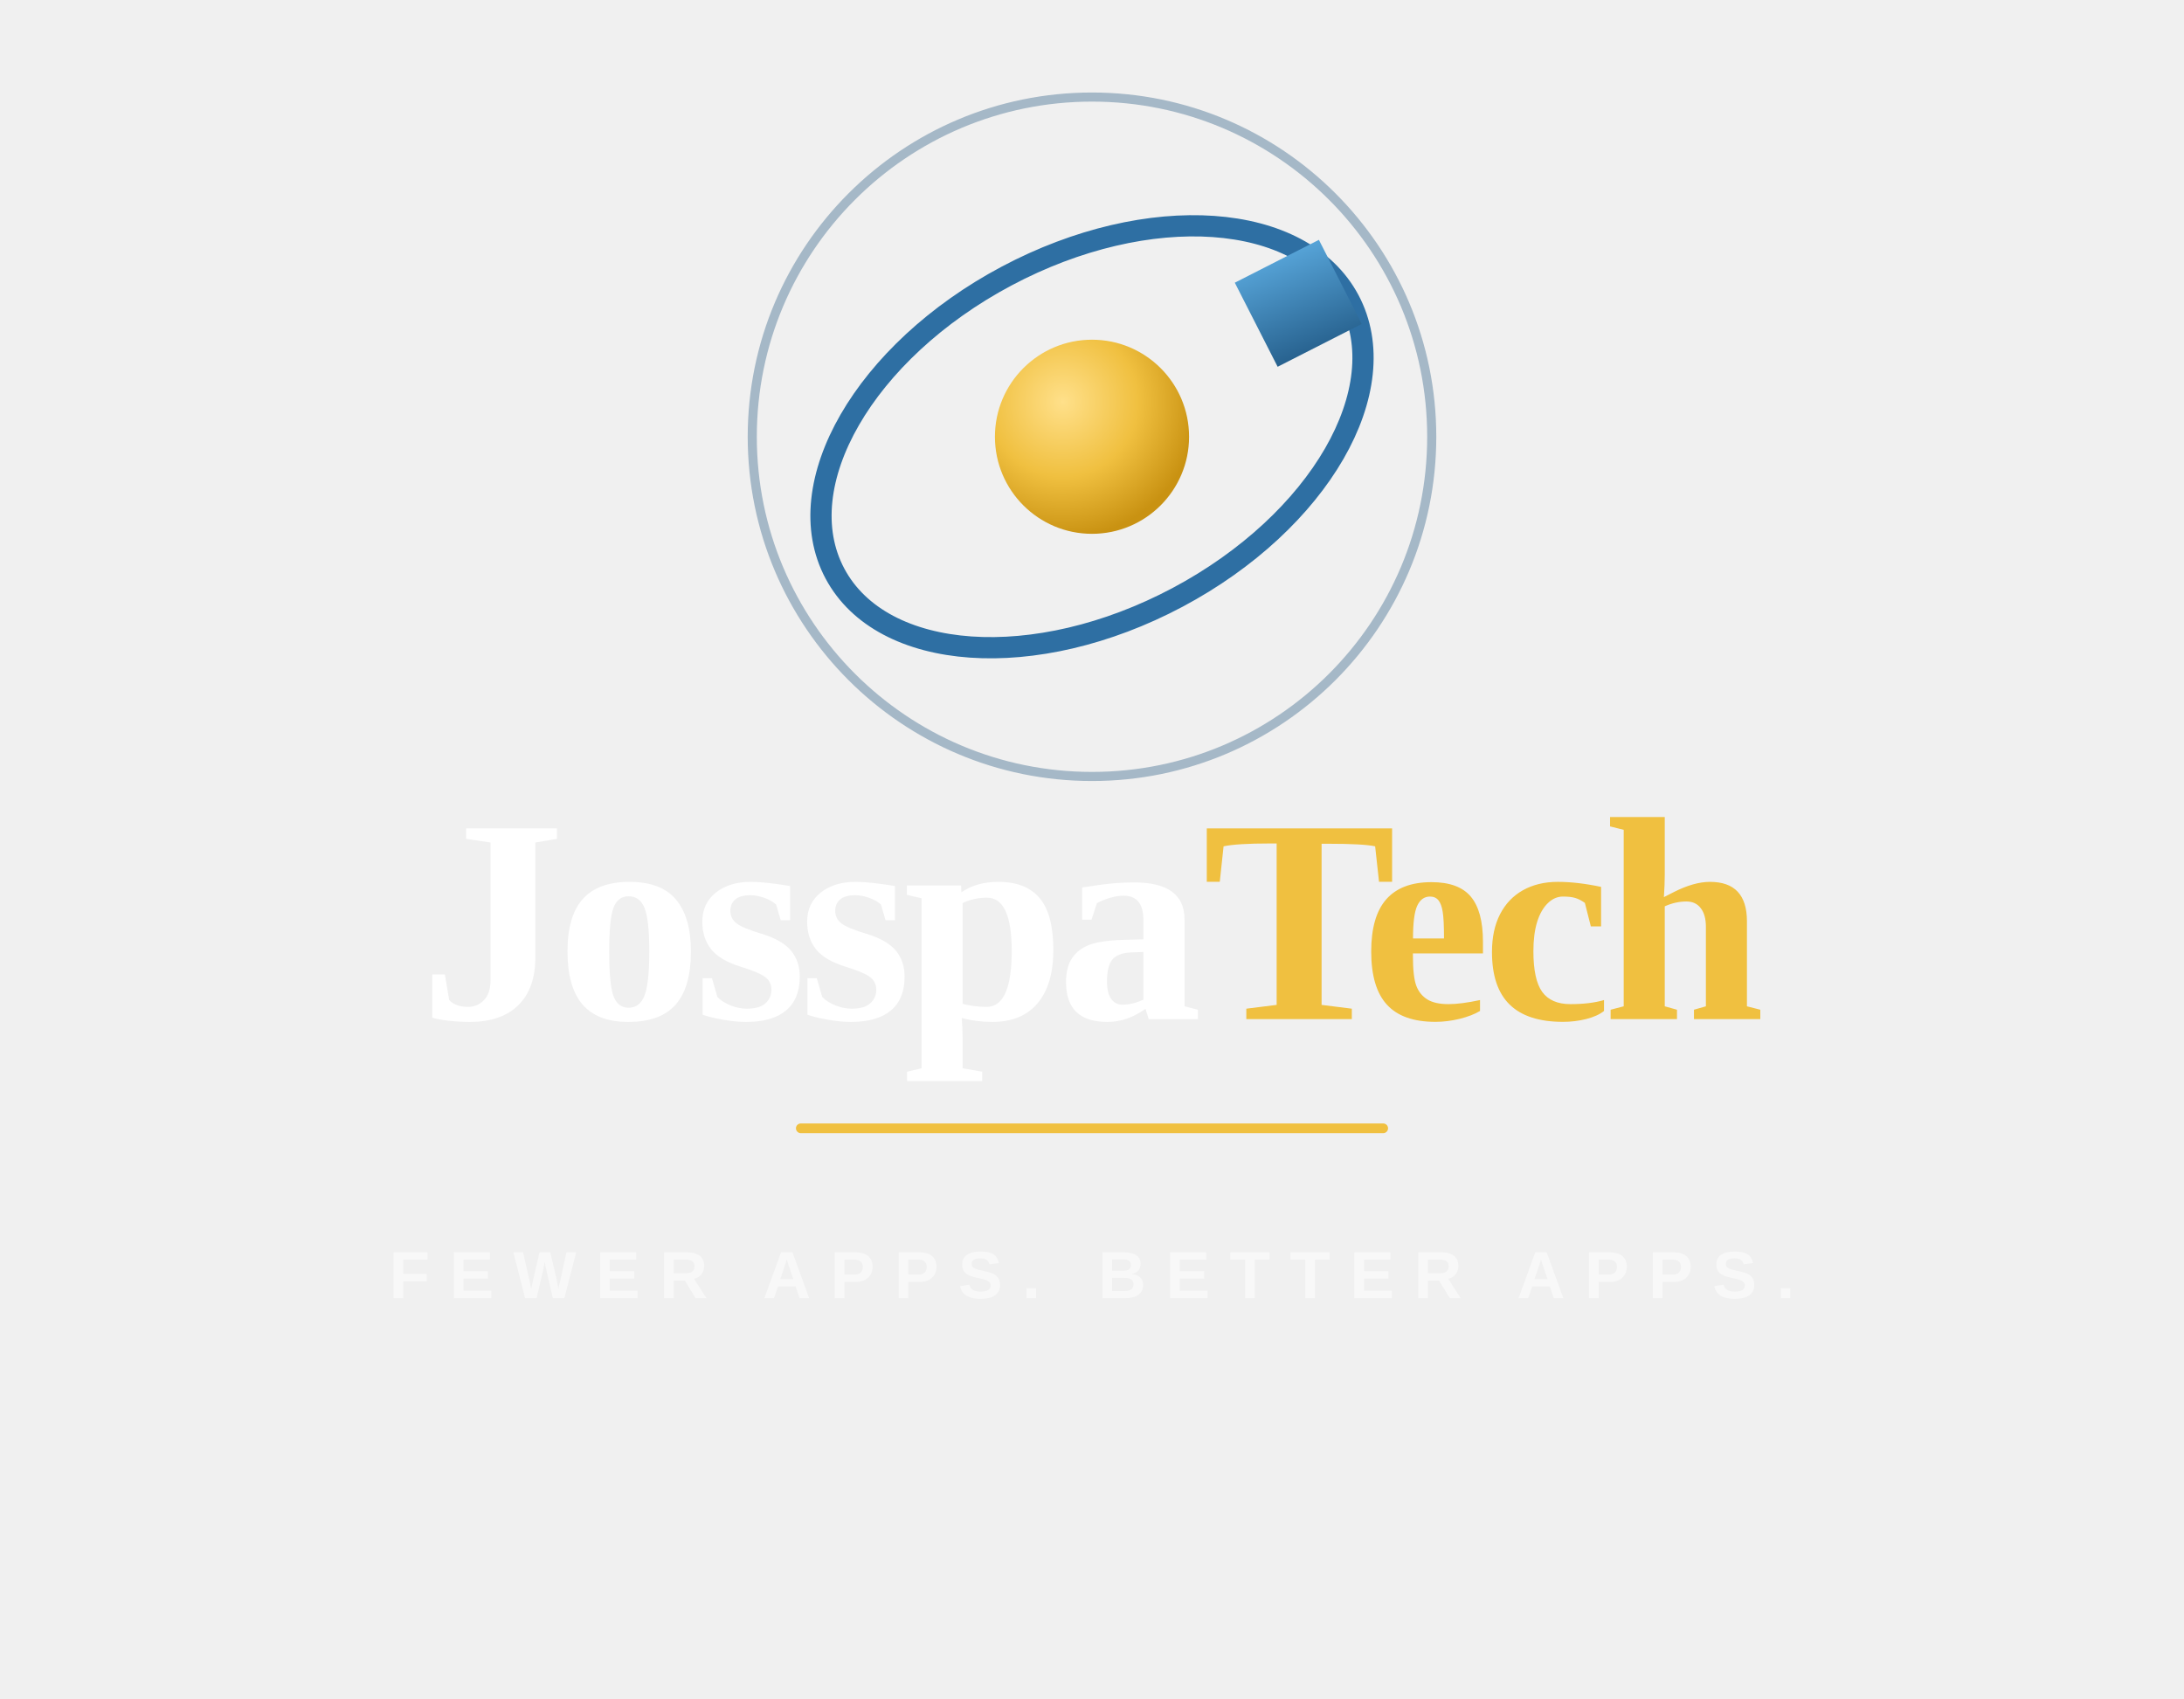
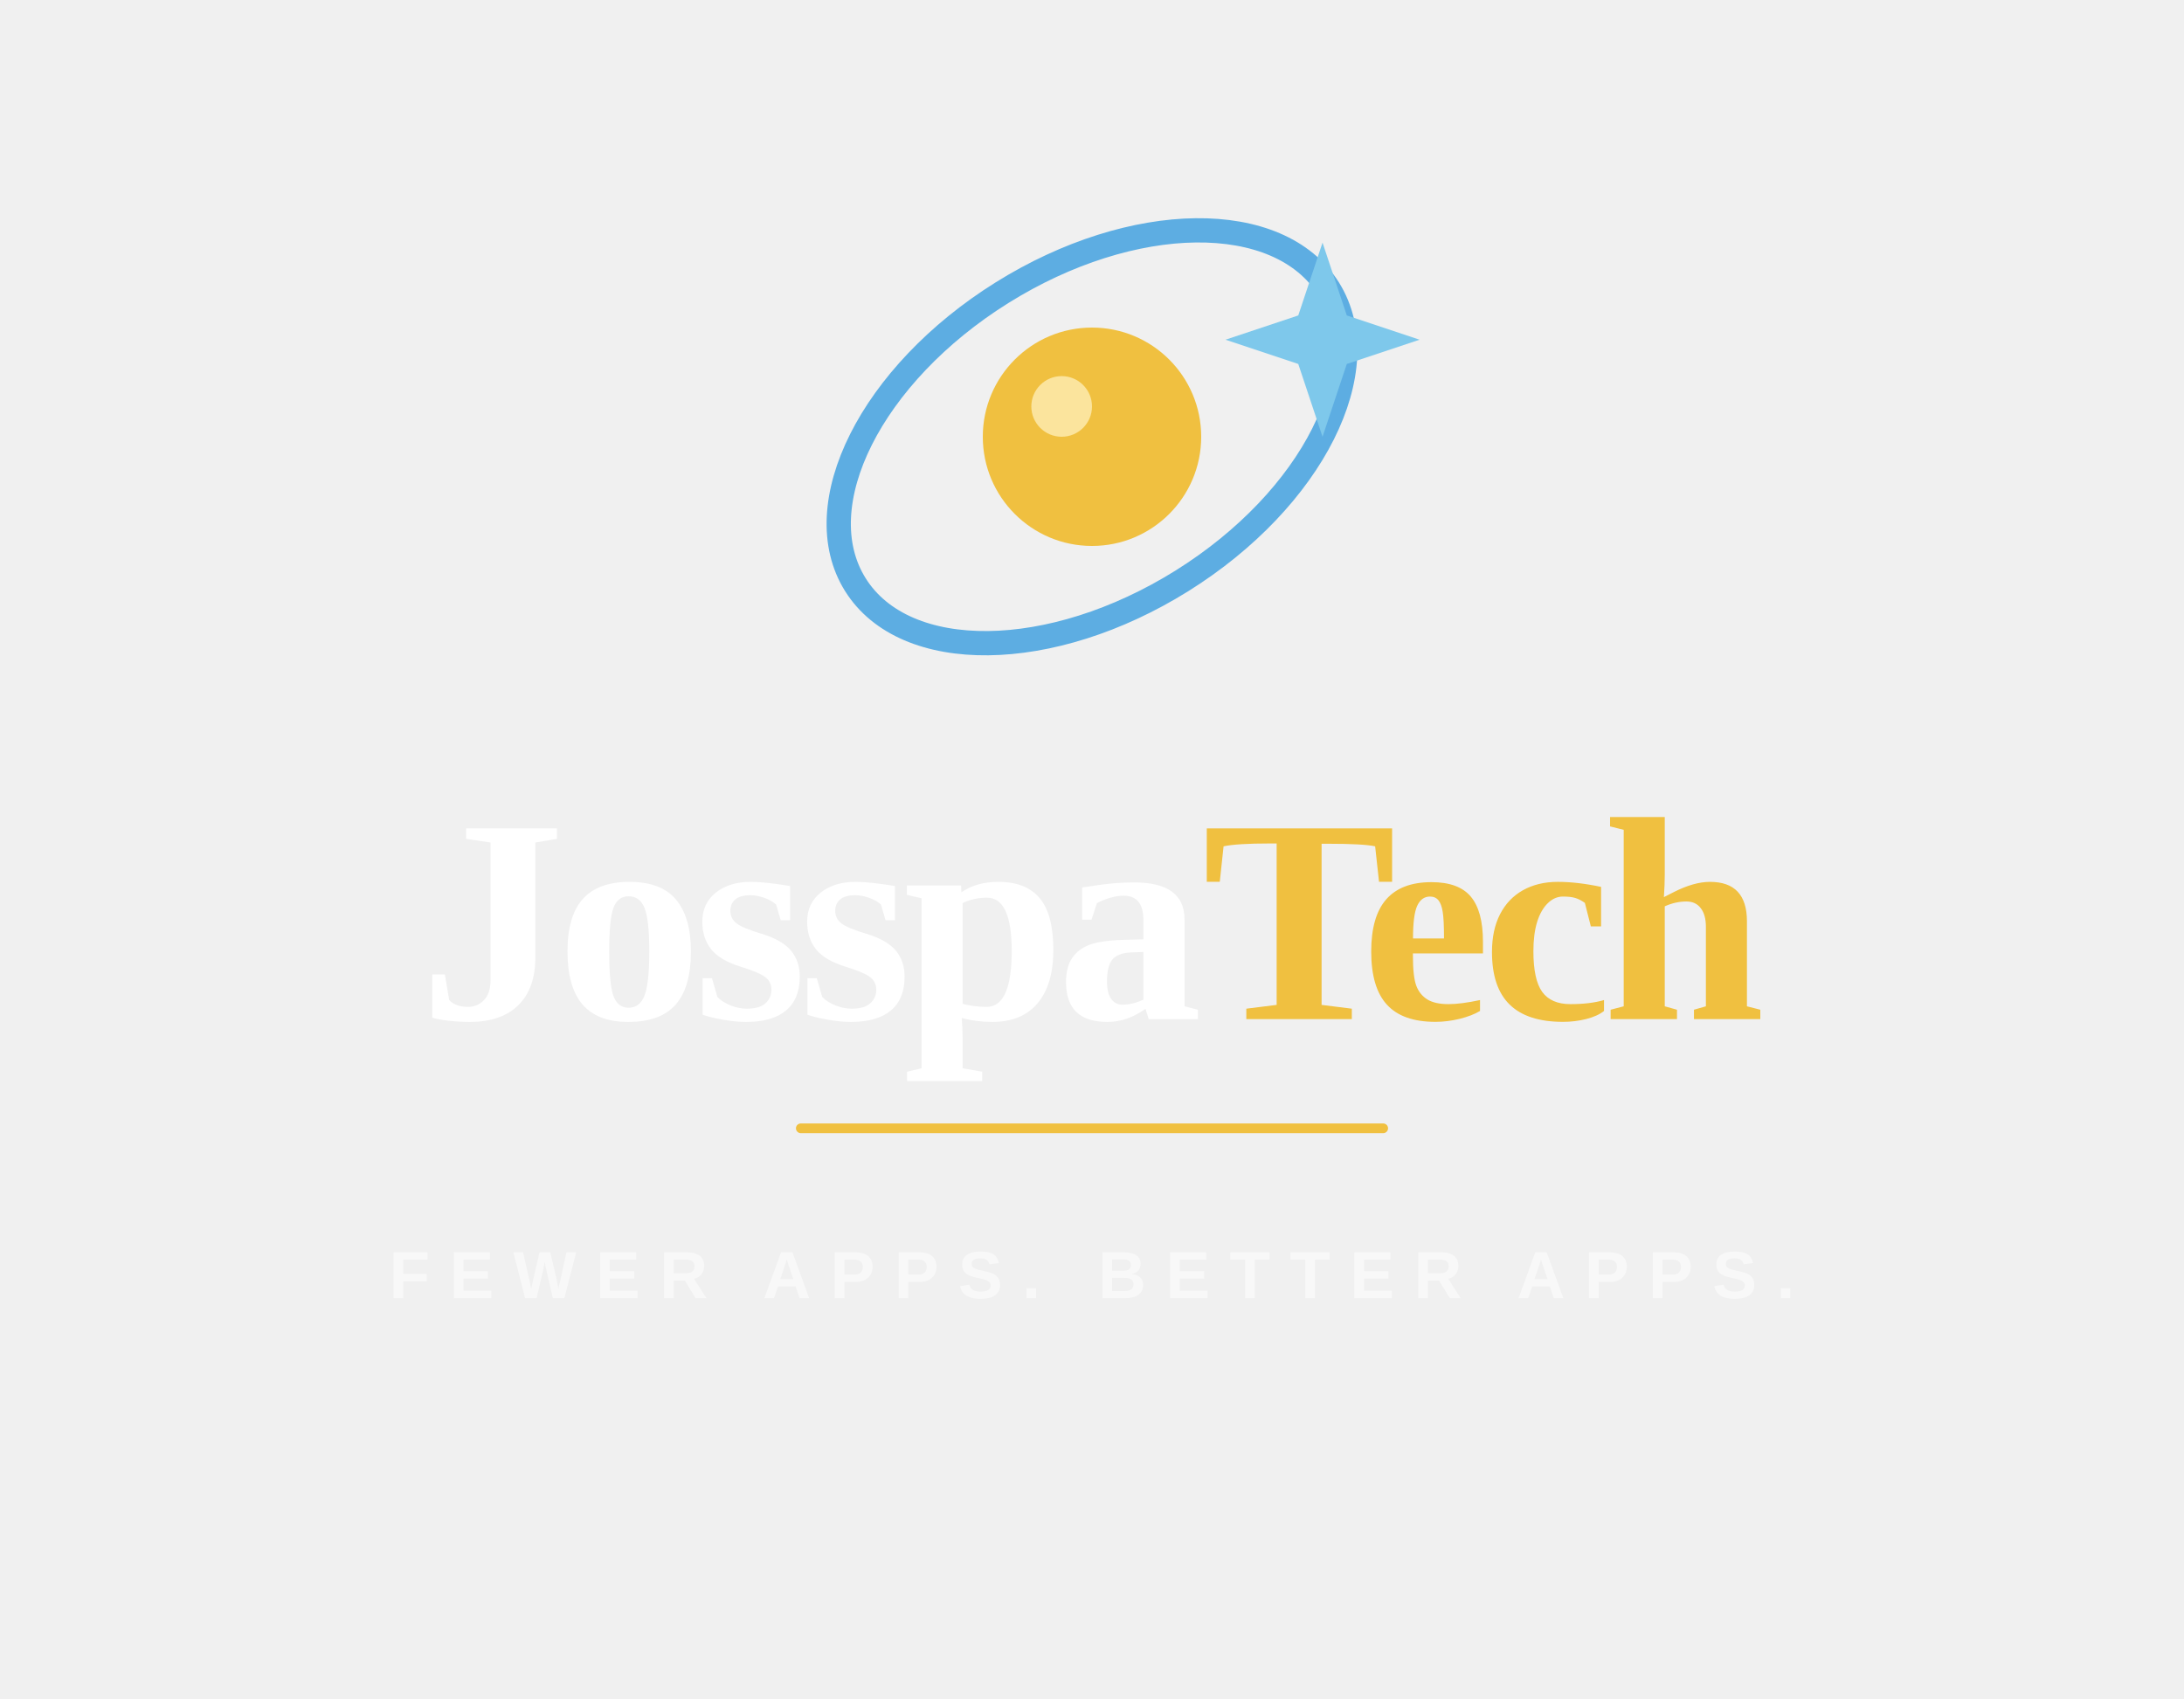
<svg xmlns="http://www.w3.org/2000/svg" viewBox="0 0 360 280" role="img" aria-label="JosspaTech">
-   <defs>
-     <radialGradient id="ssun" cx="0.35" cy="0.32" r="0.7">
-       <stop offset="0%" stop-color="#FFE08A" />
-       <stop offset="55%" stop-color="#F0C040" />
-       <stop offset="100%" stop-color="#C99212" />
-     </radialGradient>
-     <linearGradient id="sbody" x1="0.2" y1="0.1" x2="0.9" y2="0.95">
-       <stop offset="0%" stop-color="#5DADE2" />
-       <stop offset="100%" stop-color="#1A4F7A" />
-     </linearGradient>
-   </defs>
  <g transform="translate(116 8)">
-     <ellipse cx="64" cy="64" rx="48" ry="30" fill="none" stroke="#2E6FA3" stroke-width="3.5" transform="rotate(-28 64 64)" />
-     <circle cx="64" cy="64" r="56" fill="none" stroke="#1A4F7A" stroke-width="1.5" opacity="0.35" />
-     <g transform="translate(98 42) rotate(18)">
-       <polygon points="0,-11 11,0 0,11 -11,0" fill="url(#sbody)" />
-     </g>
-     <circle cx="64" cy="64" r="16" fill="url(#ssun)" />
+     <ellipse cx="64" cy="64" rx="46" ry="28" fill="none" stroke="#5DADE2" stroke-width="4" transform="rotate(-32 64 64)" />
+     <circle cx="64" cy="64" r="18" fill="#F0C040" />
+     <circle cx="59" cy="59" r="5" fill="#FFF3C4" opacity="0.7" />
+     <path d="M102 32 L106 44 L118 48 L106 52 L102 64 L98 52 L86 48 L98 44 Z" fill="#7EC8EB" />
  </g>
  <text x="180" y="168" text-anchor="middle" font-family="Georgia, 'Times New Roman', Times, serif" font-size="48" font-weight="700" letter-spacing="-1.4" fill="#FFFFFF">Josspa<tspan fill="#F0C040">Tech</tspan>
  </text>
  <line x1="132" y1="186" x2="228" y2="186" stroke="#F0C040" stroke-width="1.6" stroke-linecap="round" />
  <text x="180" y="214" text-anchor="middle" font-family="Manrope, 'Segoe UI', Arial, sans-serif" font-size="11" font-weight="700" letter-spacing="3.2" fill="rgba(255,255,255,0.55)">FEWER APPS. BETTER APPS.</text>
</svg>
